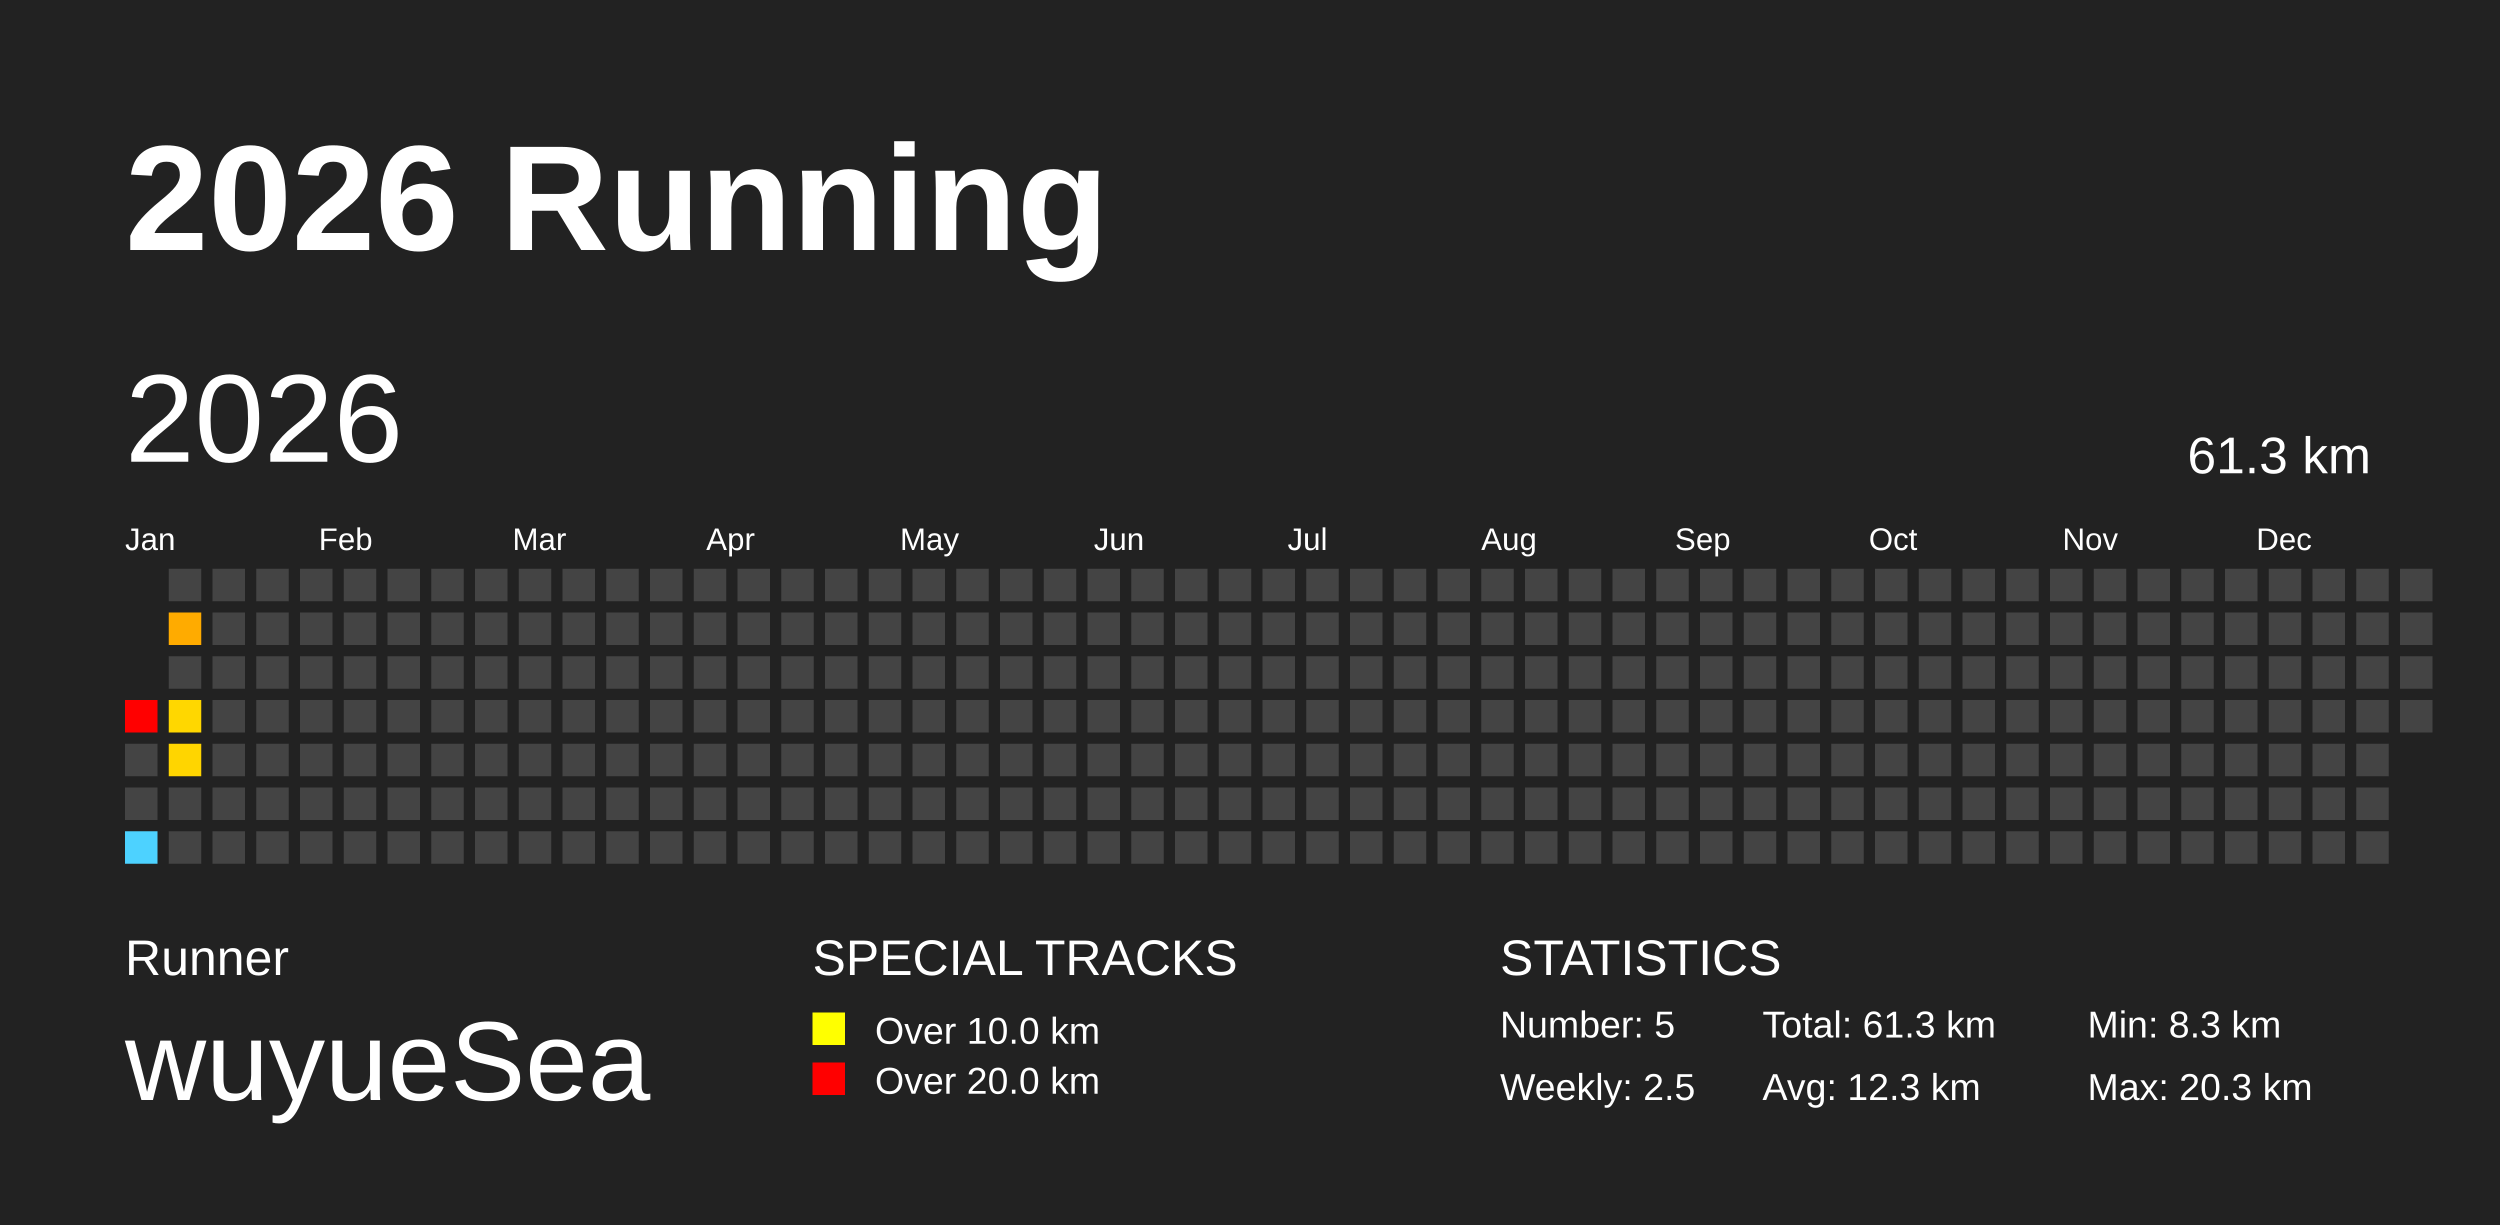
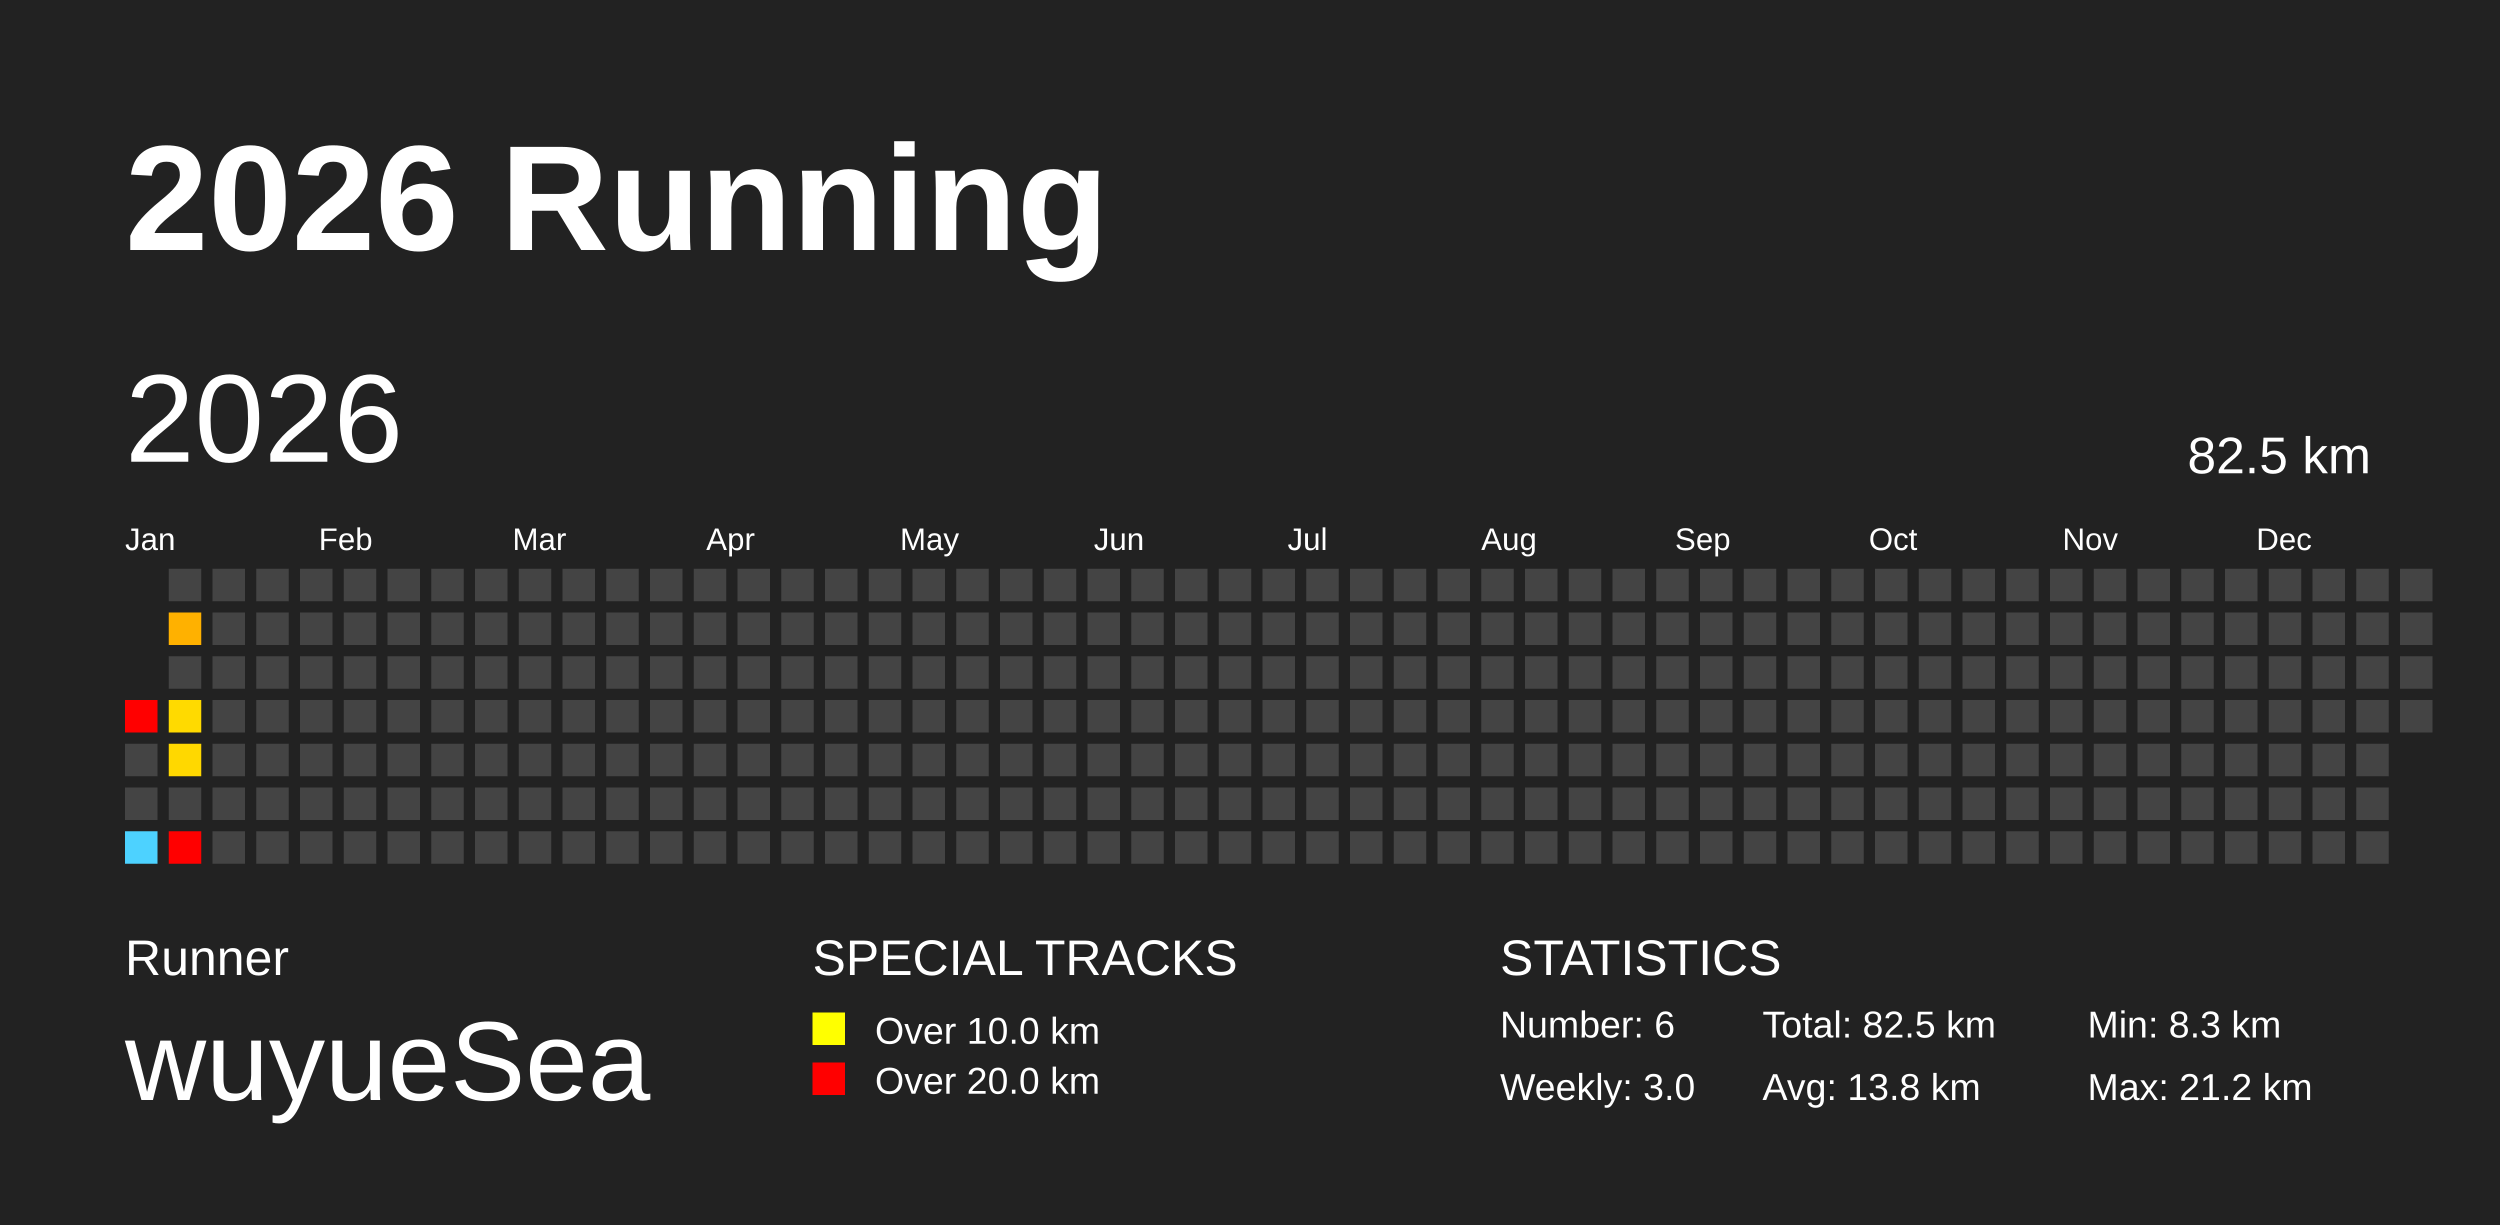
<svg xmlns="http://www.w3.org/2000/svg" baseProfile="full" height="98mm" version="1.1" viewBox="0,0,200,98" width="200mm">
  <defs />
  <rect fill="#222222" height="98" width="200" x="0" y="0" />
  <text fill="#FFFFFF" style="font-size:12px; font-family:Arial; font-weight:bold;" x="10" y="20">2026 Running</text>
  <text fill="#FFFFFF" style="font-size:4px; font-family:Arial" x="10" y="78">Runner</text>
  <text fill="#FFFFFF" style="font-size:9px; font-family:Arial" x="10" y="88">wuyueSea</text>
  <text fill="#FFFFFF" style="font-size:4px; font-family:Arial" x="65" y="78">SPECIAL TRACKS</text>
  <rect fill="yellow" height="2.6" width="2.6" x="65" y="81" />
  <text fill="#FFFFFF" style="font-size:3px; font-family:Arial" x="70" y="83.5">Over 10.0 km</text>
  <rect fill="red" height="2.6" width="2.6" x="65" y="85" />
  <text fill="#FFFFFF" style="font-size:3px; font-family:Arial" x="70" y="87.5">Over 20.0 km</text>
  <text fill="#FFFFFF" style="font-size:4px; font-family:Arial" x="120" y="78">STATISTICS</text>
-   <text fill="#FFFFFF" style="font-size:3px; font-family:Arial" x="120" y="83">Number: 5</text>
-   <text fill="#FFFFFF" style="font-size:3px; font-family:Arial" x="120" y="88">Weekly: 2.5</text>
-   <text fill="#FFFFFF" style="font-size:3px; font-family:Arial" x="141" y="83">Total: 61.3 km</text>
-   <text fill="#FFFFFF" style="font-size:3px; font-family:Arial" x="141" y="88">Avg: 12.3 km</text>
+   <text fill="#FFFFFF" style="font-size:3px; font-family:Arial" x="120" y="83">Number: 6</text>
+   <text fill="#FFFFFF" style="font-size:3px; font-family:Arial" x="120" y="88">Weekly: 3.0</text>
+   <text fill="#FFFFFF" style="font-size:3px; font-family:Arial" x="141" y="83">Total: 82.5 km</text>
+   <text fill="#FFFFFF" style="font-size:3px; font-family:Arial" x="141" y="88">Avg: 13.8 km</text>
  <text fill="#FFFFFF" style="font-size:3px; font-family:Arial" x="167" y="83">Min: 8.3 km</text>
-   <text fill="#FFFFFF" style="font-size:3px; font-family:Arial" x="167" y="88">Max: 20.3 km</text>
+   <text fill="#FFFFFF" style="font-size:3px; font-family:Arial" x="167" y="88">Max: 21.2 km</text>
  <text dominant-baseline="hanging" fill="#FFFFFF" style="font-size:10.0px; font-family:Arial;" x="10" y="30">2026</text>
-   <text dominant-baseline="hanging" fill="#FFFFFF" style="font-size:4.125px; font-family:Arial;" x="175" y="35">61.3 km</text>
+   <text dominant-baseline="hanging" fill="#FFFFFF" style="font-size:4.125px; font-family:Arial;" x="175" y="35">82.5 km</text>
  <text fill="#FFFFFF" style="font-size:2.5px; font-family:Arial" x="10.0" y="44">Jan</text>
  <text fill="#FFFFFF" style="font-size:2.5px; font-family:Arial" x="25.5" y="44">Feb</text>
  <text fill="#FFFFFF" style="font-size:2.5px; font-family:Arial" x="41.0" y="44">Mar</text>
  <text fill="#FFFFFF" style="font-size:2.5px; font-family:Arial" x="56.5" y="44">Apr</text>
  <text fill="#FFFFFF" style="font-size:2.5px; font-family:Arial" x="72.0" y="44">May</text>
  <text fill="#FFFFFF" style="font-size:2.5px; font-family:Arial" x="87.5" y="44">Jun</text>
  <text fill="#FFFFFF" style="font-size:2.5px; font-family:Arial" x="103.0" y="44">Jul</text>
  <text fill="#FFFFFF" style="font-size:2.5px; font-family:Arial" x="118.5" y="44">Aug</text>
  <text fill="#FFFFFF" style="font-size:2.5px; font-family:Arial" x="134.0" y="44">Sep</text>
  <text fill="#FFFFFF" style="font-size:2.5px; font-family:Arial" x="149.5" y="44">Oct</text>
  <text fill="#FFFFFF" style="font-size:2.5px; font-family:Arial" x="165.0" y="44">Nov</text>
  <text fill="#FFFFFF" style="font-size:2.5px; font-family:Arial" x="180.5" y="44">Dec</text>
  <rect fill="red" height="2.6" width="2.6" x="10.0" y="56.0" />
  <rect fill="#444444" height="2.6" width="2.6" x="10.0" y="59.5" />
  <rect fill="#444444" height="2.6" width="2.6" x="10.0" y="63.0" />
  <rect fill="#4dd2ff" height="2.6" width="2.6" x="10.0" y="66.5" />
  <rect fill="#444444" height="2.6" width="2.6" x="13.5" y="45.5" />
-   <rect fill="#ffab00" height="2.6" width="2.6" x="13.5" y="49.0" />
+   <rect fill="#ffb100" height="2.6" width="2.6" x="13.5" y="49.0" />
  <rect fill="#444444" height="2.6" width="2.6" x="13.5" y="52.5" />
-   <rect fill="#ffd700" height="2.6" width="2.6" x="13.5" y="56.0" />
-   <rect fill="#ffd500" height="2.6" width="2.6" x="13.5" y="59.5" />
+   <rect fill="#ffda00" height="2.6" width="2.6" x="13.5" y="56.0" />
+   <rect fill="#ffd800" height="2.6" width="2.6" x="13.5" y="59.5" />
  <rect fill="#444444" height="2.6" width="2.6" x="13.5" y="63.0" />
-   <rect fill="#444444" height="2.6" width="2.6" x="13.5" y="66.5" />
+   <rect fill="red" height="2.6" width="2.6" x="13.5" y="66.5" />
  <rect fill="#444444" height="2.6" width="2.6" x="17.0" y="45.5" />
  <rect fill="#444444" height="2.6" width="2.6" x="17.0" y="49.0" />
  <rect fill="#444444" height="2.6" width="2.6" x="17.0" y="52.5" />
  <rect fill="#444444" height="2.6" width="2.6" x="17.0" y="56.0" />
  <rect fill="#444444" height="2.6" width="2.6" x="17.0" y="59.5" />
  <rect fill="#444444" height="2.6" width="2.6" x="17.0" y="63.0" />
  <rect fill="#444444" height="2.6" width="2.6" x="17.0" y="66.5" />
  <rect fill="#444444" height="2.6" width="2.6" x="20.5" y="45.5" />
  <rect fill="#444444" height="2.6" width="2.6" x="20.5" y="49.0" />
  <rect fill="#444444" height="2.6" width="2.6" x="20.5" y="52.5" />
  <rect fill="#444444" height="2.6" width="2.6" x="20.5" y="56.0" />
  <rect fill="#444444" height="2.6" width="2.6" x="20.5" y="59.5" />
  <rect fill="#444444" height="2.6" width="2.6" x="20.5" y="63.0" />
  <rect fill="#444444" height="2.6" width="2.6" x="20.5" y="66.5" />
  <rect fill="#444444" height="2.6" width="2.6" x="24.0" y="45.5" />
  <rect fill="#444444" height="2.6" width="2.6" x="24.0" y="49.0" />
  <rect fill="#444444" height="2.6" width="2.6" x="24.0" y="52.5" />
  <rect fill="#444444" height="2.6" width="2.6" x="24.0" y="56.0" />
  <rect fill="#444444" height="2.6" width="2.6" x="24.0" y="59.5" />
  <rect fill="#444444" height="2.6" width="2.6" x="24.0" y="63.0" />
  <rect fill="#444444" height="2.6" width="2.6" x="24.0" y="66.5" />
  <rect fill="#444444" height="2.6" width="2.6" x="27.5" y="45.5" />
  <rect fill="#444444" height="2.6" width="2.6" x="27.5" y="49.0" />
  <rect fill="#444444" height="2.6" width="2.6" x="27.5" y="52.5" />
  <rect fill="#444444" height="2.6" width="2.6" x="27.5" y="56.0" />
  <rect fill="#444444" height="2.6" width="2.6" x="27.5" y="59.5" />
  <rect fill="#444444" height="2.6" width="2.6" x="27.5" y="63.0" />
  <rect fill="#444444" height="2.6" width="2.6" x="27.5" y="66.5" />
  <rect fill="#444444" height="2.6" width="2.6" x="31.0" y="45.5" />
  <rect fill="#444444" height="2.6" width="2.6" x="31.0" y="49.0" />
  <rect fill="#444444" height="2.6" width="2.6" x="31.0" y="52.5" />
  <rect fill="#444444" height="2.6" width="2.6" x="31.0" y="56.0" />
  <rect fill="#444444" height="2.6" width="2.6" x="31.0" y="59.5" />
  <rect fill="#444444" height="2.6" width="2.6" x="31.0" y="63.0" />
  <rect fill="#444444" height="2.6" width="2.6" x="31.0" y="66.5" />
  <rect fill="#444444" height="2.6" width="2.6" x="34.5" y="45.5" />
  <rect fill="#444444" height="2.6" width="2.6" x="34.5" y="49.0" />
  <rect fill="#444444" height="2.6" width="2.6" x="34.5" y="52.5" />
  <rect fill="#444444" height="2.6" width="2.6" x="34.5" y="56.0" />
  <rect fill="#444444" height="2.6" width="2.6" x="34.5" y="59.5" />
  <rect fill="#444444" height="2.6" width="2.6" x="34.5" y="63.0" />
  <rect fill="#444444" height="2.6" width="2.6" x="34.5" y="66.5" />
  <rect fill="#444444" height="2.6" width="2.6" x="38.0" y="45.5" />
  <rect fill="#444444" height="2.6" width="2.6" x="38.0" y="49.0" />
  <rect fill="#444444" height="2.6" width="2.6" x="38.0" y="52.5" />
  <rect fill="#444444" height="2.6" width="2.6" x="38.0" y="56.0" />
  <rect fill="#444444" height="2.6" width="2.6" x="38.0" y="59.5" />
  <rect fill="#444444" height="2.6" width="2.6" x="38.0" y="63.0" />
  <rect fill="#444444" height="2.6" width="2.6" x="38.0" y="66.5" />
  <rect fill="#444444" height="2.6" width="2.6" x="41.5" y="45.5" />
  <rect fill="#444444" height="2.6" width="2.6" x="41.5" y="49.0" />
  <rect fill="#444444" height="2.6" width="2.6" x="41.5" y="52.5" />
  <rect fill="#444444" height="2.6" width="2.6" x="41.5" y="56.0" />
  <rect fill="#444444" height="2.6" width="2.6" x="41.5" y="59.5" />
  <rect fill="#444444" height="2.6" width="2.6" x="41.5" y="63.0" />
  <rect fill="#444444" height="2.6" width="2.6" x="41.5" y="66.5" />
  <rect fill="#444444" height="2.6" width="2.6" x="45.0" y="45.5" />
  <rect fill="#444444" height="2.6" width="2.6" x="45.0" y="49.0" />
  <rect fill="#444444" height="2.6" width="2.6" x="45.0" y="52.5" />
  <rect fill="#444444" height="2.6" width="2.6" x="45.0" y="56.0" />
  <rect fill="#444444" height="2.6" width="2.6" x="45.0" y="59.5" />
  <rect fill="#444444" height="2.6" width="2.6" x="45.0" y="63.0" />
  <rect fill="#444444" height="2.6" width="2.6" x="45.0" y="66.5" />
  <rect fill="#444444" height="2.6" width="2.6" x="48.5" y="45.5" />
  <rect fill="#444444" height="2.6" width="2.6" x="48.5" y="49.0" />
  <rect fill="#444444" height="2.6" width="2.6" x="48.5" y="52.5" />
  <rect fill="#444444" height="2.6" width="2.6" x="48.5" y="56.0" />
  <rect fill="#444444" height="2.6" width="2.6" x="48.5" y="59.5" />
  <rect fill="#444444" height="2.6" width="2.6" x="48.5" y="63.0" />
  <rect fill="#444444" height="2.6" width="2.6" x="48.5" y="66.5" />
  <rect fill="#444444" height="2.6" width="2.6" x="52.0" y="45.5" />
  <rect fill="#444444" height="2.6" width="2.6" x="52.0" y="49.0" />
  <rect fill="#444444" height="2.6" width="2.6" x="52.0" y="52.5" />
  <rect fill="#444444" height="2.6" width="2.6" x="52.0" y="56.0" />
  <rect fill="#444444" height="2.6" width="2.6" x="52.0" y="59.5" />
  <rect fill="#444444" height="2.6" width="2.6" x="52.0" y="63.0" />
  <rect fill="#444444" height="2.6" width="2.6" x="52.0" y="66.5" />
  <rect fill="#444444" height="2.6" width="2.6" x="55.5" y="45.5" />
  <rect fill="#444444" height="2.6" width="2.6" x="55.5" y="49.0" />
  <rect fill="#444444" height="2.6" width="2.6" x="55.5" y="52.5" />
  <rect fill="#444444" height="2.6" width="2.6" x="55.5" y="56.0" />
  <rect fill="#444444" height="2.6" width="2.6" x="55.5" y="59.5" />
  <rect fill="#444444" height="2.6" width="2.6" x="55.5" y="63.0" />
  <rect fill="#444444" height="2.6" width="2.6" x="55.5" y="66.5" />
  <rect fill="#444444" height="2.6" width="2.6" x="59.0" y="45.5" />
  <rect fill="#444444" height="2.6" width="2.6" x="59.0" y="49.0" />
  <rect fill="#444444" height="2.6" width="2.6" x="59.0" y="52.5" />
  <rect fill="#444444" height="2.6" width="2.6" x="59.0" y="56.0" />
  <rect fill="#444444" height="2.6" width="2.6" x="59.0" y="59.5" />
  <rect fill="#444444" height="2.6" width="2.6" x="59.0" y="63.0" />
  <rect fill="#444444" height="2.6" width="2.6" x="59.0" y="66.5" />
  <rect fill="#444444" height="2.6" width="2.6" x="62.5" y="45.5" />
  <rect fill="#444444" height="2.6" width="2.6" x="62.5" y="49.0" />
  <rect fill="#444444" height="2.6" width="2.6" x="62.5" y="52.5" />
  <rect fill="#444444" height="2.6" width="2.6" x="62.5" y="56.0" />
  <rect fill="#444444" height="2.6" width="2.6" x="62.5" y="59.5" />
  <rect fill="#444444" height="2.6" width="2.6" x="62.5" y="63.0" />
  <rect fill="#444444" height="2.6" width="2.6" x="62.5" y="66.5" />
  <rect fill="#444444" height="2.6" width="2.6" x="66.0" y="45.5" />
  <rect fill="#444444" height="2.6" width="2.6" x="66.0" y="49.0" />
  <rect fill="#444444" height="2.6" width="2.6" x="66.0" y="52.5" />
  <rect fill="#444444" height="2.6" width="2.6" x="66.0" y="56.0" />
  <rect fill="#444444" height="2.6" width="2.6" x="66.0" y="59.5" />
  <rect fill="#444444" height="2.6" width="2.6" x="66.0" y="63.0" />
  <rect fill="#444444" height="2.6" width="2.6" x="66.0" y="66.5" />
  <rect fill="#444444" height="2.6" width="2.6" x="69.5" y="45.5" />
  <rect fill="#444444" height="2.6" width="2.6" x="69.5" y="49.0" />
  <rect fill="#444444" height="2.6" width="2.6" x="69.5" y="52.5" />
  <rect fill="#444444" height="2.6" width="2.6" x="69.5" y="56.0" />
  <rect fill="#444444" height="2.6" width="2.6" x="69.5" y="59.5" />
  <rect fill="#444444" height="2.6" width="2.6" x="69.5" y="63.0" />
  <rect fill="#444444" height="2.6" width="2.6" x="69.5" y="66.5" />
  <rect fill="#444444" height="2.6" width="2.6" x="73.0" y="45.5" />
  <rect fill="#444444" height="2.6" width="2.6" x="73.0" y="49.0" />
  <rect fill="#444444" height="2.6" width="2.6" x="73.0" y="52.5" />
  <rect fill="#444444" height="2.6" width="2.6" x="73.0" y="56.0" />
  <rect fill="#444444" height="2.6" width="2.6" x="73.0" y="59.5" />
  <rect fill="#444444" height="2.6" width="2.6" x="73.0" y="63.0" />
  <rect fill="#444444" height="2.6" width="2.6" x="73.0" y="66.5" />
  <rect fill="#444444" height="2.6" width="2.6" x="76.5" y="45.5" />
  <rect fill="#444444" height="2.6" width="2.6" x="76.5" y="49.0" />
  <rect fill="#444444" height="2.6" width="2.6" x="76.5" y="52.5" />
  <rect fill="#444444" height="2.6" width="2.6" x="76.5" y="56.0" />
  <rect fill="#444444" height="2.6" width="2.6" x="76.5" y="59.5" />
  <rect fill="#444444" height="2.6" width="2.6" x="76.5" y="63.0" />
  <rect fill="#444444" height="2.6" width="2.6" x="76.5" y="66.5" />
  <rect fill="#444444" height="2.6" width="2.6" x="80.0" y="45.5" />
  <rect fill="#444444" height="2.6" width="2.6" x="80.0" y="49.0" />
  <rect fill="#444444" height="2.6" width="2.6" x="80.0" y="52.5" />
  <rect fill="#444444" height="2.6" width="2.6" x="80.0" y="56.0" />
  <rect fill="#444444" height="2.6" width="2.6" x="80.0" y="59.5" />
  <rect fill="#444444" height="2.6" width="2.6" x="80.0" y="63.0" />
  <rect fill="#444444" height="2.6" width="2.6" x="80.0" y="66.5" />
  <rect fill="#444444" height="2.6" width="2.6" x="83.5" y="45.5" />
  <rect fill="#444444" height="2.6" width="2.6" x="83.5" y="49.0" />
  <rect fill="#444444" height="2.6" width="2.6" x="83.5" y="52.5" />
  <rect fill="#444444" height="2.6" width="2.6" x="83.5" y="56.0" />
  <rect fill="#444444" height="2.6" width="2.6" x="83.5" y="59.5" />
  <rect fill="#444444" height="2.6" width="2.6" x="83.5" y="63.0" />
  <rect fill="#444444" height="2.6" width="2.6" x="83.5" y="66.5" />
  <rect fill="#444444" height="2.6" width="2.6" x="87.0" y="45.5" />
  <rect fill="#444444" height="2.6" width="2.6" x="87.0" y="49.0" />
  <rect fill="#444444" height="2.6" width="2.6" x="87.0" y="52.5" />
  <rect fill="#444444" height="2.6" width="2.6" x="87.0" y="56.0" />
  <rect fill="#444444" height="2.6" width="2.6" x="87.0" y="59.5" />
  <rect fill="#444444" height="2.6" width="2.6" x="87.0" y="63.0" />
  <rect fill="#444444" height="2.6" width="2.6" x="87.0" y="66.5" />
  <rect fill="#444444" height="2.6" width="2.6" x="90.5" y="45.5" />
  <rect fill="#444444" height="2.6" width="2.6" x="90.5" y="49.0" />
  <rect fill="#444444" height="2.6" width="2.6" x="90.5" y="52.5" />
  <rect fill="#444444" height="2.6" width="2.6" x="90.5" y="56.0" />
  <rect fill="#444444" height="2.6" width="2.6" x="90.5" y="59.5" />
  <rect fill="#444444" height="2.6" width="2.6" x="90.5" y="63.0" />
  <rect fill="#444444" height="2.6" width="2.6" x="90.5" y="66.5" />
  <rect fill="#444444" height="2.6" width="2.6" x="94.0" y="45.5" />
  <rect fill="#444444" height="2.6" width="2.6" x="94.0" y="49.0" />
  <rect fill="#444444" height="2.6" width="2.6" x="94.0" y="52.5" />
  <rect fill="#444444" height="2.6" width="2.6" x="94.0" y="56.0" />
  <rect fill="#444444" height="2.6" width="2.6" x="94.0" y="59.5" />
  <rect fill="#444444" height="2.6" width="2.6" x="94.0" y="63.0" />
  <rect fill="#444444" height="2.6" width="2.6" x="94.0" y="66.5" />
  <rect fill="#444444" height="2.6" width="2.6" x="97.5" y="45.5" />
  <rect fill="#444444" height="2.6" width="2.6" x="97.5" y="49.0" />
  <rect fill="#444444" height="2.6" width="2.6" x="97.5" y="52.5" />
  <rect fill="#444444" height="2.6" width="2.6" x="97.5" y="56.0" />
  <rect fill="#444444" height="2.6" width="2.6" x="97.5" y="59.5" />
  <rect fill="#444444" height="2.6" width="2.6" x="97.5" y="63.0" />
  <rect fill="#444444" height="2.6" width="2.6" x="97.5" y="66.5" />
  <rect fill="#444444" height="2.6" width="2.6" x="101.0" y="45.5" />
  <rect fill="#444444" height="2.6" width="2.6" x="101.0" y="49.0" />
  <rect fill="#444444" height="2.6" width="2.6" x="101.0" y="52.5" />
  <rect fill="#444444" height="2.6" width="2.6" x="101.0" y="56.0" />
  <rect fill="#444444" height="2.6" width="2.6" x="101.0" y="59.5" />
  <rect fill="#444444" height="2.6" width="2.6" x="101.0" y="63.0" />
  <rect fill="#444444" height="2.6" width="2.6" x="101.0" y="66.5" />
  <rect fill="#444444" height="2.6" width="2.6" x="104.5" y="45.5" />
  <rect fill="#444444" height="2.6" width="2.6" x="104.5" y="49.0" />
  <rect fill="#444444" height="2.6" width="2.6" x="104.5" y="52.5" />
  <rect fill="#444444" height="2.6" width="2.6" x="104.5" y="56.0" />
  <rect fill="#444444" height="2.6" width="2.6" x="104.5" y="59.5" />
  <rect fill="#444444" height="2.6" width="2.6" x="104.5" y="63.0" />
  <rect fill="#444444" height="2.6" width="2.6" x="104.5" y="66.5" />
  <rect fill="#444444" height="2.6" width="2.6" x="108.0" y="45.5" />
  <rect fill="#444444" height="2.6" width="2.6" x="108.0" y="49.0" />
  <rect fill="#444444" height="2.6" width="2.6" x="108.0" y="52.5" />
  <rect fill="#444444" height="2.6" width="2.6" x="108.0" y="56.0" />
  <rect fill="#444444" height="2.6" width="2.6" x="108.0" y="59.5" />
  <rect fill="#444444" height="2.6" width="2.6" x="108.0" y="63.0" />
  <rect fill="#444444" height="2.6" width="2.6" x="108.0" y="66.5" />
  <rect fill="#444444" height="2.6" width="2.6" x="111.5" y="45.5" />
  <rect fill="#444444" height="2.6" width="2.6" x="111.5" y="49.0" />
  <rect fill="#444444" height="2.6" width="2.6" x="111.5" y="52.5" />
  <rect fill="#444444" height="2.6" width="2.6" x="111.5" y="56.0" />
  <rect fill="#444444" height="2.6" width="2.6" x="111.5" y="59.5" />
  <rect fill="#444444" height="2.6" width="2.6" x="111.5" y="63.0" />
  <rect fill="#444444" height="2.6" width="2.6" x="111.5" y="66.5" />
  <rect fill="#444444" height="2.6" width="2.6" x="115.0" y="45.5" />
  <rect fill="#444444" height="2.6" width="2.6" x="115.0" y="49.0" />
  <rect fill="#444444" height="2.6" width="2.6" x="115.0" y="52.5" />
  <rect fill="#444444" height="2.6" width="2.6" x="115.0" y="56.0" />
  <rect fill="#444444" height="2.6" width="2.6" x="115.0" y="59.5" />
  <rect fill="#444444" height="2.6" width="2.6" x="115.0" y="63.0" />
  <rect fill="#444444" height="2.6" width="2.6" x="115.0" y="66.5" />
  <rect fill="#444444" height="2.6" width="2.6" x="118.5" y="45.5" />
  <rect fill="#444444" height="2.6" width="2.6" x="118.5" y="49.0" />
  <rect fill="#444444" height="2.6" width="2.6" x="118.5" y="52.5" />
  <rect fill="#444444" height="2.6" width="2.6" x="118.5" y="56.0" />
  <rect fill="#444444" height="2.6" width="2.6" x="118.5" y="59.5" />
  <rect fill="#444444" height="2.6" width="2.6" x="118.5" y="63.0" />
  <rect fill="#444444" height="2.6" width="2.6" x="118.5" y="66.5" />
  <rect fill="#444444" height="2.6" width="2.6" x="122.0" y="45.5" />
  <rect fill="#444444" height="2.6" width="2.6" x="122.0" y="49.0" />
  <rect fill="#444444" height="2.6" width="2.6" x="122.0" y="52.5" />
  <rect fill="#444444" height="2.6" width="2.6" x="122.0" y="56.0" />
  <rect fill="#444444" height="2.6" width="2.6" x="122.0" y="59.5" />
  <rect fill="#444444" height="2.6" width="2.6" x="122.0" y="63.0" />
  <rect fill="#444444" height="2.6" width="2.6" x="122.0" y="66.5" />
  <rect fill="#444444" height="2.6" width="2.6" x="125.5" y="45.5" />
  <rect fill="#444444" height="2.6" width="2.6" x="125.5" y="49.0" />
  <rect fill="#444444" height="2.6" width="2.6" x="125.5" y="52.5" />
  <rect fill="#444444" height="2.6" width="2.6" x="125.5" y="56.0" />
  <rect fill="#444444" height="2.6" width="2.6" x="125.5" y="59.5" />
  <rect fill="#444444" height="2.6" width="2.6" x="125.5" y="63.0" />
  <rect fill="#444444" height="2.6" width="2.6" x="125.5" y="66.5" />
  <rect fill="#444444" height="2.6" width="2.6" x="129.0" y="45.5" />
  <rect fill="#444444" height="2.6" width="2.6" x="129.0" y="49.0" />
  <rect fill="#444444" height="2.6" width="2.6" x="129.0" y="52.5" />
  <rect fill="#444444" height="2.6" width="2.6" x="129.0" y="56.0" />
  <rect fill="#444444" height="2.6" width="2.6" x="129.0" y="59.5" />
  <rect fill="#444444" height="2.6" width="2.6" x="129.0" y="63.0" />
  <rect fill="#444444" height="2.6" width="2.6" x="129.0" y="66.5" />
  <rect fill="#444444" height="2.6" width="2.6" x="132.5" y="45.5" />
  <rect fill="#444444" height="2.6" width="2.6" x="132.5" y="49.0" />
  <rect fill="#444444" height="2.6" width="2.6" x="132.5" y="52.5" />
  <rect fill="#444444" height="2.6" width="2.6" x="132.5" y="56.0" />
  <rect fill="#444444" height="2.6" width="2.6" x="132.5" y="59.5" />
  <rect fill="#444444" height="2.6" width="2.6" x="132.5" y="63.0" />
  <rect fill="#444444" height="2.6" width="2.6" x="132.5" y="66.5" />
  <rect fill="#444444" height="2.6" width="2.6" x="136.0" y="45.5" />
  <rect fill="#444444" height="2.6" width="2.6" x="136.0" y="49.0" />
  <rect fill="#444444" height="2.6" width="2.6" x="136.0" y="52.5" />
  <rect fill="#444444" height="2.6" width="2.6" x="136.0" y="56.0" />
  <rect fill="#444444" height="2.6" width="2.6" x="136.0" y="59.5" />
  <rect fill="#444444" height="2.6" width="2.6" x="136.0" y="63.0" />
  <rect fill="#444444" height="2.6" width="2.6" x="136.0" y="66.5" />
  <rect fill="#444444" height="2.6" width="2.6" x="139.5" y="45.5" />
  <rect fill="#444444" height="2.6" width="2.6" x="139.5" y="49.0" />
  <rect fill="#444444" height="2.6" width="2.6" x="139.5" y="52.5" />
  <rect fill="#444444" height="2.6" width="2.6" x="139.5" y="56.0" />
  <rect fill="#444444" height="2.6" width="2.6" x="139.5" y="59.5" />
  <rect fill="#444444" height="2.6" width="2.6" x="139.5" y="63.0" />
  <rect fill="#444444" height="2.6" width="2.6" x="139.5" y="66.5" />
  <rect fill="#444444" height="2.6" width="2.6" x="143.0" y="45.5" />
  <rect fill="#444444" height="2.6" width="2.6" x="143.0" y="49.0" />
  <rect fill="#444444" height="2.6" width="2.6" x="143.0" y="52.5" />
  <rect fill="#444444" height="2.6" width="2.6" x="143.0" y="56.0" />
  <rect fill="#444444" height="2.6" width="2.6" x="143.0" y="59.5" />
  <rect fill="#444444" height="2.6" width="2.6" x="143.0" y="63.0" />
  <rect fill="#444444" height="2.6" width="2.6" x="143.0" y="66.5" />
  <rect fill="#444444" height="2.6" width="2.6" x="146.5" y="45.5" />
  <rect fill="#444444" height="2.6" width="2.6" x="146.5" y="49.0" />
  <rect fill="#444444" height="2.6" width="2.6" x="146.5" y="52.5" />
  <rect fill="#444444" height="2.6" width="2.6" x="146.5" y="56.0" />
  <rect fill="#444444" height="2.6" width="2.6" x="146.5" y="59.5" />
  <rect fill="#444444" height="2.6" width="2.6" x="146.5" y="63.0" />
  <rect fill="#444444" height="2.6" width="2.6" x="146.5" y="66.5" />
  <rect fill="#444444" height="2.6" width="2.6" x="150.0" y="45.5" />
  <rect fill="#444444" height="2.6" width="2.6" x="150.0" y="49.0" />
  <rect fill="#444444" height="2.6" width="2.6" x="150.0" y="52.5" />
  <rect fill="#444444" height="2.6" width="2.6" x="150.0" y="56.0" />
  <rect fill="#444444" height="2.6" width="2.6" x="150.0" y="59.5" />
  <rect fill="#444444" height="2.6" width="2.6" x="150.0" y="63.0" />
  <rect fill="#444444" height="2.6" width="2.6" x="150.0" y="66.5" />
  <rect fill="#444444" height="2.6" width="2.6" x="153.5" y="45.5" />
  <rect fill="#444444" height="2.6" width="2.6" x="153.5" y="49.0" />
  <rect fill="#444444" height="2.6" width="2.6" x="153.5" y="52.5" />
  <rect fill="#444444" height="2.6" width="2.6" x="153.5" y="56.0" />
  <rect fill="#444444" height="2.6" width="2.6" x="153.5" y="59.5" />
  <rect fill="#444444" height="2.6" width="2.6" x="153.5" y="63.0" />
  <rect fill="#444444" height="2.6" width="2.6" x="153.5" y="66.5" />
  <rect fill="#444444" height="2.6" width="2.6" x="157.0" y="45.5" />
  <rect fill="#444444" height="2.6" width="2.6" x="157.0" y="49.0" />
  <rect fill="#444444" height="2.6" width="2.6" x="157.0" y="52.5" />
  <rect fill="#444444" height="2.6" width="2.6" x="157.0" y="56.0" />
  <rect fill="#444444" height="2.6" width="2.6" x="157.0" y="59.5" />
  <rect fill="#444444" height="2.6" width="2.6" x="157.0" y="63.0" />
  <rect fill="#444444" height="2.6" width="2.6" x="157.0" y="66.5" />
  <rect fill="#444444" height="2.6" width="2.6" x="160.5" y="45.5" />
  <rect fill="#444444" height="2.6" width="2.6" x="160.5" y="49.0" />
  <rect fill="#444444" height="2.6" width="2.6" x="160.5" y="52.5" />
  <rect fill="#444444" height="2.6" width="2.6" x="160.5" y="56.0" />
  <rect fill="#444444" height="2.6" width="2.6" x="160.5" y="59.5" />
  <rect fill="#444444" height="2.6" width="2.6" x="160.5" y="63.0" />
  <rect fill="#444444" height="2.6" width="2.6" x="160.5" y="66.5" />
  <rect fill="#444444" height="2.6" width="2.6" x="164.0" y="45.5" />
  <rect fill="#444444" height="2.6" width="2.6" x="164.0" y="49.0" />
  <rect fill="#444444" height="2.6" width="2.6" x="164.0" y="52.5" />
  <rect fill="#444444" height="2.6" width="2.6" x="164.0" y="56.0" />
  <rect fill="#444444" height="2.6" width="2.6" x="164.0" y="59.5" />
  <rect fill="#444444" height="2.6" width="2.6" x="164.0" y="63.0" />
  <rect fill="#444444" height="2.6" width="2.6" x="164.0" y="66.5" />
  <rect fill="#444444" height="2.6" width="2.6" x="167.5" y="45.5" />
  <rect fill="#444444" height="2.6" width="2.6" x="167.5" y="49.0" />
  <rect fill="#444444" height="2.6" width="2.6" x="167.5" y="52.5" />
  <rect fill="#444444" height="2.6" width="2.6" x="167.5" y="56.0" />
  <rect fill="#444444" height="2.6" width="2.6" x="167.5" y="59.5" />
  <rect fill="#444444" height="2.6" width="2.6" x="167.5" y="63.0" />
  <rect fill="#444444" height="2.6" width="2.6" x="167.5" y="66.5" />
  <rect fill="#444444" height="2.6" width="2.6" x="171.0" y="45.5" />
  <rect fill="#444444" height="2.6" width="2.6" x="171.0" y="49.0" />
  <rect fill="#444444" height="2.6" width="2.6" x="171.0" y="52.5" />
  <rect fill="#444444" height="2.6" width="2.6" x="171.0" y="56.0" />
  <rect fill="#444444" height="2.6" width="2.6" x="171.0" y="59.5" />
  <rect fill="#444444" height="2.6" width="2.6" x="171.0" y="63.0" />
  <rect fill="#444444" height="2.6" width="2.6" x="171.0" y="66.5" />
  <rect fill="#444444" height="2.6" width="2.6" x="174.5" y="45.5" />
  <rect fill="#444444" height="2.6" width="2.6" x="174.5" y="49.0" />
  <rect fill="#444444" height="2.6" width="2.6" x="174.5" y="52.5" />
  <rect fill="#444444" height="2.6" width="2.6" x="174.5" y="56.0" />
  <rect fill="#444444" height="2.6" width="2.6" x="174.5" y="59.5" />
  <rect fill="#444444" height="2.6" width="2.6" x="174.5" y="63.0" />
  <rect fill="#444444" height="2.6" width="2.6" x="174.5" y="66.5" />
  <rect fill="#444444" height="2.6" width="2.6" x="178.0" y="45.5" />
  <rect fill="#444444" height="2.6" width="2.6" x="178.0" y="49.0" />
  <rect fill="#444444" height="2.6" width="2.6" x="178.0" y="52.5" />
  <rect fill="#444444" height="2.6" width="2.6" x="178.0" y="56.0" />
  <rect fill="#444444" height="2.6" width="2.6" x="178.0" y="59.5" />
  <rect fill="#444444" height="2.6" width="2.6" x="178.0" y="63.0" />
  <rect fill="#444444" height="2.6" width="2.6" x="178.0" y="66.5" />
  <rect fill="#444444" height="2.6" width="2.6" x="181.5" y="45.5" />
  <rect fill="#444444" height="2.6" width="2.6" x="181.5" y="49.0" />
  <rect fill="#444444" height="2.6" width="2.6" x="181.5" y="52.5" />
  <rect fill="#444444" height="2.6" width="2.6" x="181.5" y="56.0" />
  <rect fill="#444444" height="2.6" width="2.6" x="181.5" y="59.5" />
  <rect fill="#444444" height="2.6" width="2.6" x="181.5" y="63.0" />
  <rect fill="#444444" height="2.6" width="2.6" x="181.5" y="66.5" />
  <rect fill="#444444" height="2.6" width="2.6" x="185.0" y="45.5" />
  <rect fill="#444444" height="2.6" width="2.6" x="185.0" y="49.0" />
  <rect fill="#444444" height="2.6" width="2.6" x="185.0" y="52.5" />
  <rect fill="#444444" height="2.6" width="2.6" x="185.0" y="56.0" />
  <rect fill="#444444" height="2.6" width="2.6" x="185.0" y="59.5" />
  <rect fill="#444444" height="2.6" width="2.6" x="185.0" y="63.0" />
  <rect fill="#444444" height="2.6" width="2.6" x="185.0" y="66.5" />
  <rect fill="#444444" height="2.6" width="2.6" x="188.5" y="45.5" />
  <rect fill="#444444" height="2.6" width="2.6" x="188.5" y="49.0" />
  <rect fill="#444444" height="2.6" width="2.6" x="188.5" y="52.5" />
  <rect fill="#444444" height="2.6" width="2.6" x="188.5" y="56.0" />
  <rect fill="#444444" height="2.6" width="2.6" x="188.5" y="59.5" />
  <rect fill="#444444" height="2.6" width="2.6" x="188.5" y="63.0" />
  <rect fill="#444444" height="2.6" width="2.6" x="188.5" y="66.5" />
  <rect fill="#444444" height="2.6" width="2.6" x="192.0" y="45.5" />
  <rect fill="#444444" height="2.6" width="2.6" x="192.0" y="49.0" />
  <rect fill="#444444" height="2.6" width="2.6" x="192.0" y="52.5" />
  <rect fill="#444444" height="2.6" width="2.6" x="192.0" y="56.0" />
</svg>
